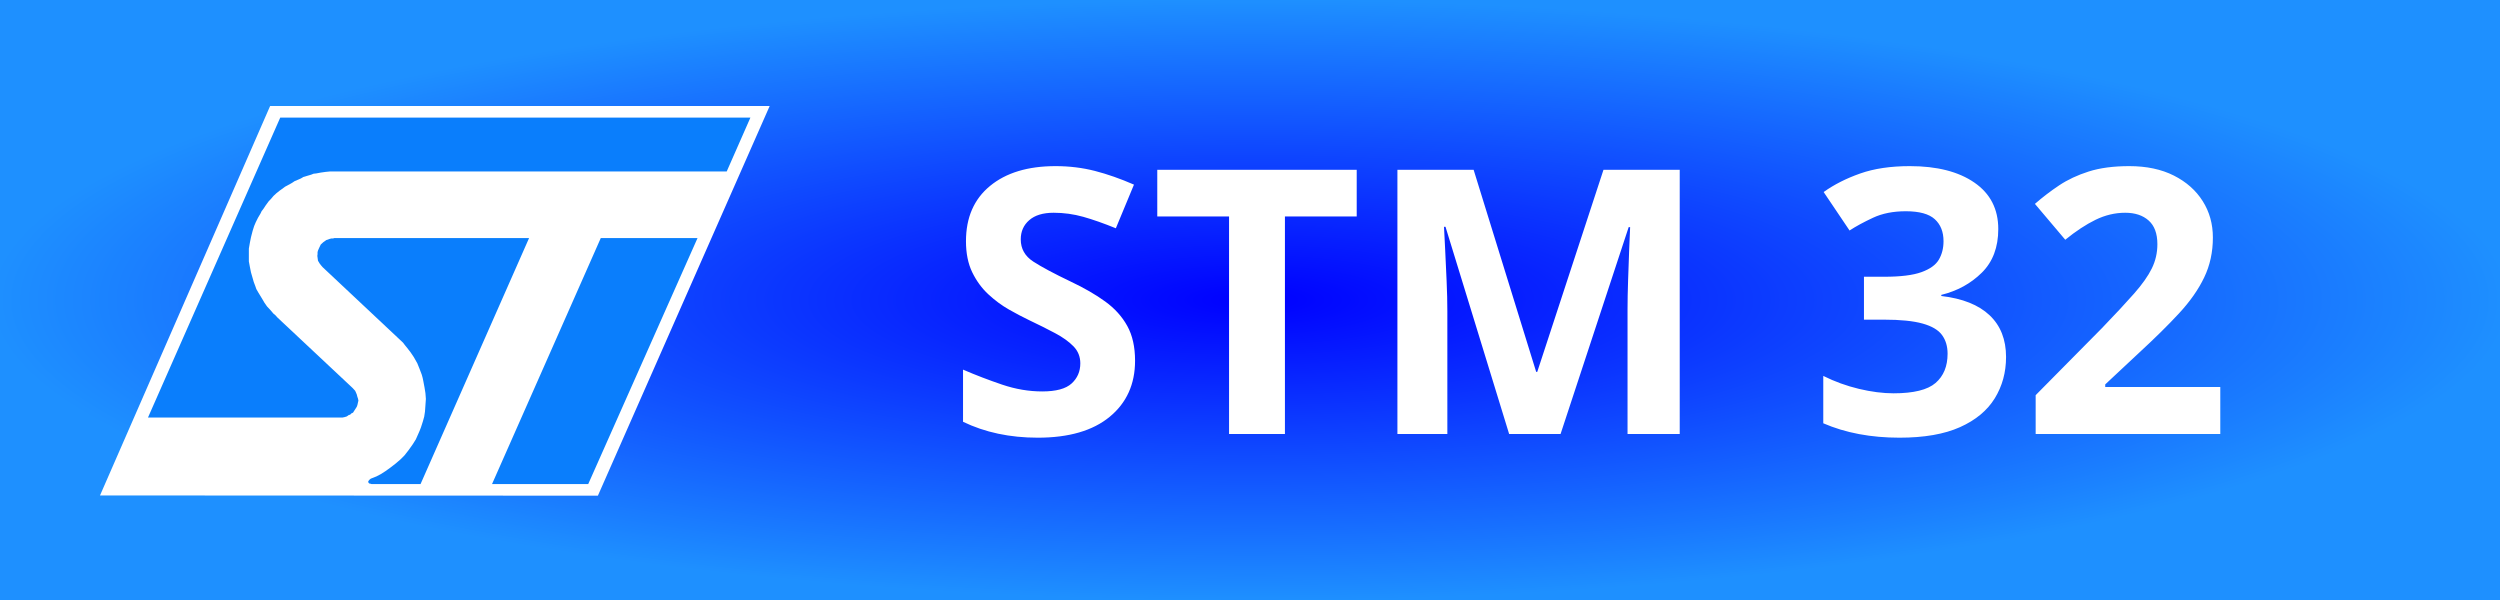
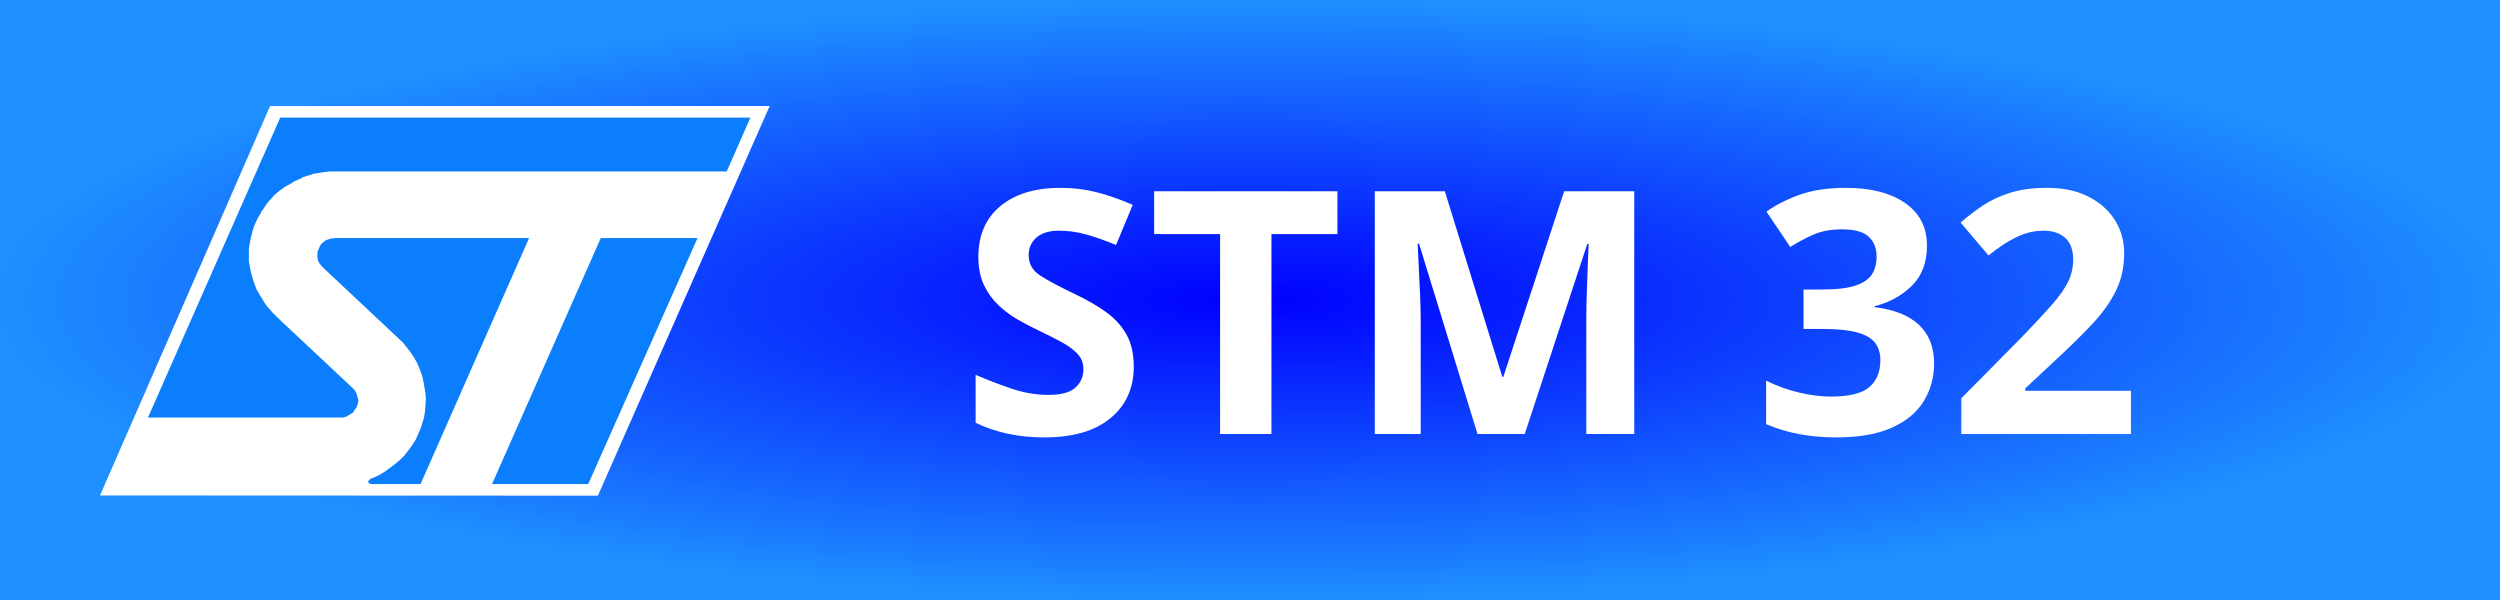
<svg xmlns="http://www.w3.org/2000/svg" width="125" height="30" role="img" aria-label="STM 32">
  <defs>
    <radialGradient id="boxFill" cx="50%" cy="50%" r="50%" fx="50%" fy="50%">
      <stop offset="0%" stop-color="#0000FF">
        <animate attributeName="stop-color" values="#00BFFF;#87CEFA;#4682B4;#0000FF;#1E90FF;#00BFFF" dur="4s" repeatCount="indefinite" />
      </stop>
      <stop offset="100%" stop-color="#1E90FF">
        <animate attributeName="stop-color" values="#87CEFA;#4682B4;#5F9EA0;#1E90FF;#00BFFF;#87CEFA" dur="4s" repeatCount="indefinite" />
      </stop>
    </radialGradient>
  </defs>
  <rect x="0" y="0" width="125" height="30" fill="url(#boxFill)" />
  <g transform="translate(5, 5.3) scale(0.045)">
    <defs />
    <g id="layer1" transform="translate(-33.66698,-298.7329)">
      <path style="fill:white;fill-rule:evenodd;stroke:none" d="M 222.691,298.733 L 777.762,298.733 L 586.882,731.706 L 33.667,731.458 L 222.691,298.733" />
      <path style="fill:#0a7efc;fill-opacity:1;fill-rule:evenodd;stroke:none" d="M 590.099,445.449 L 697.6,445.449 L 576.12,718.84 L 469.238,718.84 L 590.099,445.449 M 730.011,371.472 L 289.121,371.472 L 284.173,371.967 L 278.977,372.709 L 273.658,373.699 L 271.06,373.947 L 268.215,375.06 L 264.008,376.297 L 259.431,377.658 L 257.081,379.142 L 253.988,380.503 L 249.906,382.235 L 246.318,384.585 L 239.267,388.42 L 232.834,393.121 L 229.742,395.595 L 226.402,398.688 L 223.804,401.78 L 221.082,404.626 L 217.99,408.832 L 215.144,413.161 L 213.289,415.512 L 212.052,418.11 L 209.207,422.934 L 206.856,427.635 L 205,431.965 L 203.269,437.408 L 201.413,444.583 L 200.176,450.768 L 199.063,457.201 L 199.063,471.427 L 200.176,477.365 L 201.413,483.55 L 203.269,489.983 L 204.506,494.313 L 206.114,498.519 L 207.351,502.106 L 209.701,506.189 L 212.052,510.024 L 214.278,513.735 L 216.381,517.322 L 219.227,521.405 L 222.814,525.24 L 226.402,529.446 L 228.505,531.177 L 229.742,532.538 L 230.608,533.528 L 231.103,534.023 L 314.357,612.082 L 315.594,613.442 L 317.202,615.174 L 318.934,619.133 L 319.676,621.978 L 320.295,623.71 L 320.79,626.06 L 320.295,628.163 L 319.676,631.009 L 318.934,632.988 L 317.45,635.338 L 315.594,638.184 L 314.852,639.421 L 312.996,640.287 L 311.512,641.771 L 310.151,642.018 L 307.924,643.627 L 305.574,644.369 L 303.223,644.864 L 86.984,644.864 L 233.948,311.598 L 756.36,311.598 L 730.011,371.472 M 510.432,445.449 L 389.818,718.84 L 335.511,718.84 L 333.903,718.345 L 332.666,718.098 L 331.552,716.49 L 332.047,715.253 L 333.16,713.892 L 334.397,712.902 L 334.892,712.655 L 340.83,710.304 L 345.778,707.707 L 350.974,704.367 L 356.294,700.532 L 362.231,695.955 L 367.427,691.501 L 372.004,686.924 L 376.458,681.233 L 381.035,674.801 L 384.622,669.11 L 387.468,662.677 L 388.828,659.585 L 390.313,655.75 L 392.416,649.193 L 393.9,643.874 L 394.766,638.184 L 395.261,631.256 L 395.756,624.205 L 395.261,617.772 L 394.271,611.587 L 392.911,604.412 L 392.168,600.824 L 391.179,597.237 L 388.828,591.051 L 386.231,584.619 L 382.396,577.815 L 378.808,572.495 L 374.602,567.052 L 372.87,564.949 L 371.509,563.217 L 370.52,561.857 L 370.025,561.362 L 281.08,477.86 L 279.472,476.004 L 277.74,473.778 L 275.884,470.685 L 275.389,467.098 L 275.142,465.242 L 275.389,463.386 L 275.389,461.16 L 275.884,459.304 L 277.245,456.211 L 278.977,452.624 L 281.822,450.026 L 285.162,447.676 L 288.75,446.439 L 290.605,445.944 L 292.461,445.944 L 294.193,445.449 L 510.432,445.449" />
    </g>
  </g>
-   <text transform="scale(0.1)" x="473" y="217" fill="#fff" font-size="185" font-weight="600" font-family="Tahoma, Geneva, sans-serif">
+   <text transform="scale(0.1)" x="480" y="217" fill="#fff" font-size="170" font-weight="600" font-family="Tahoma, Geneva, sans-serif">
        STM 32
    </text>
</svg>
